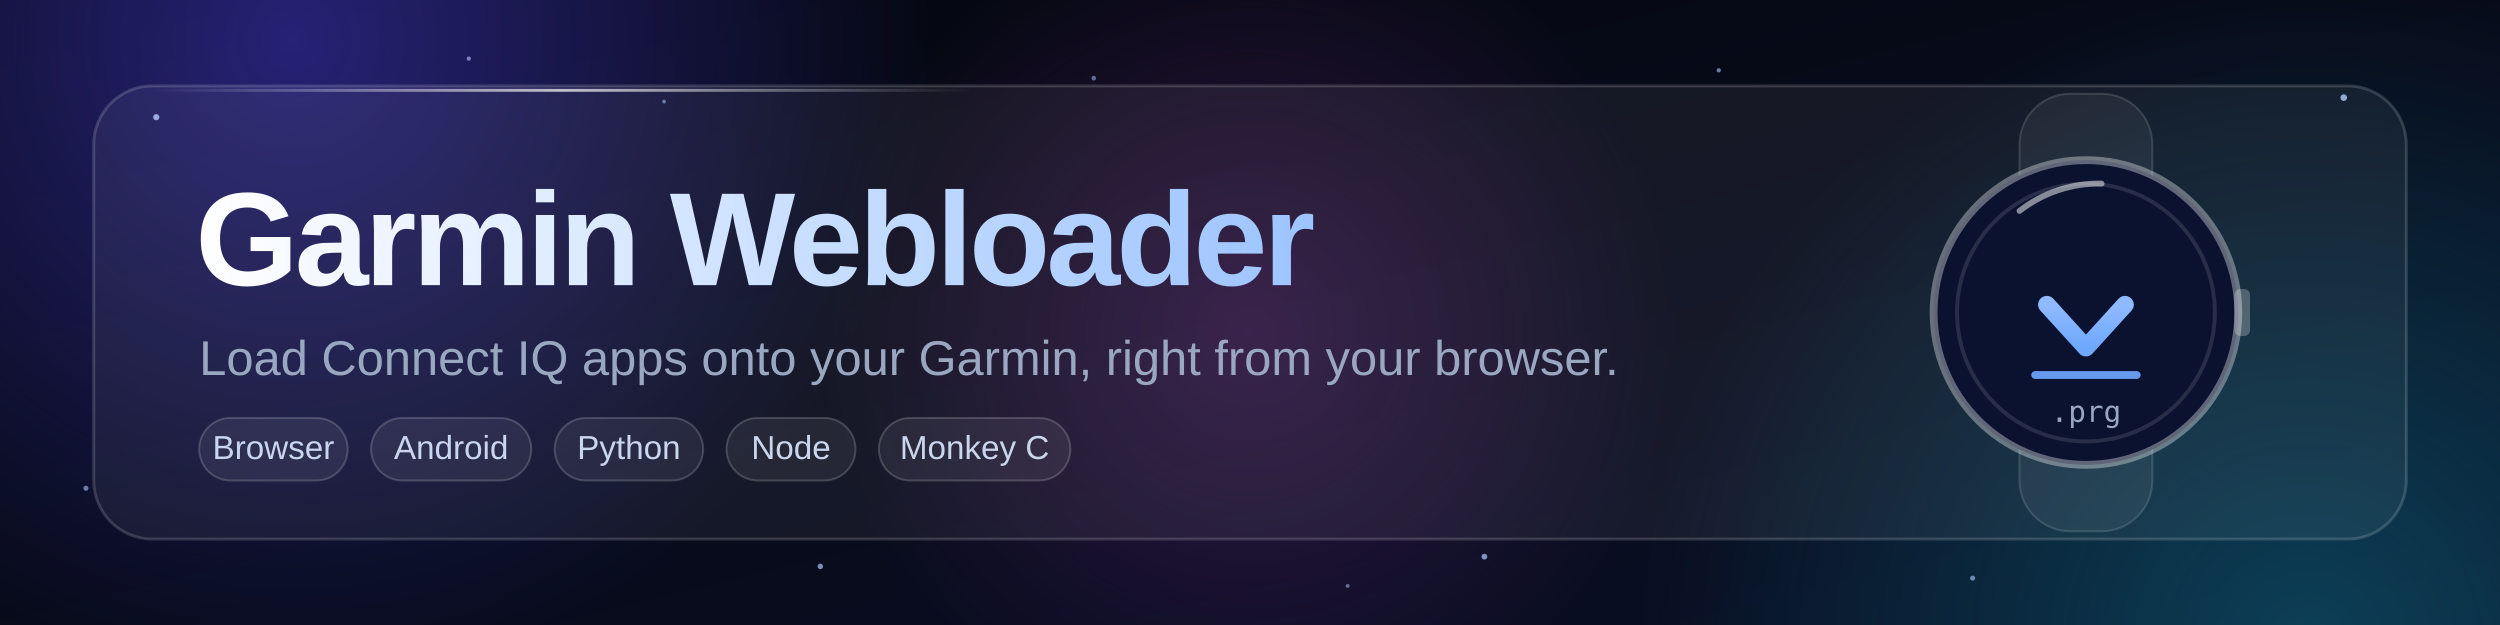
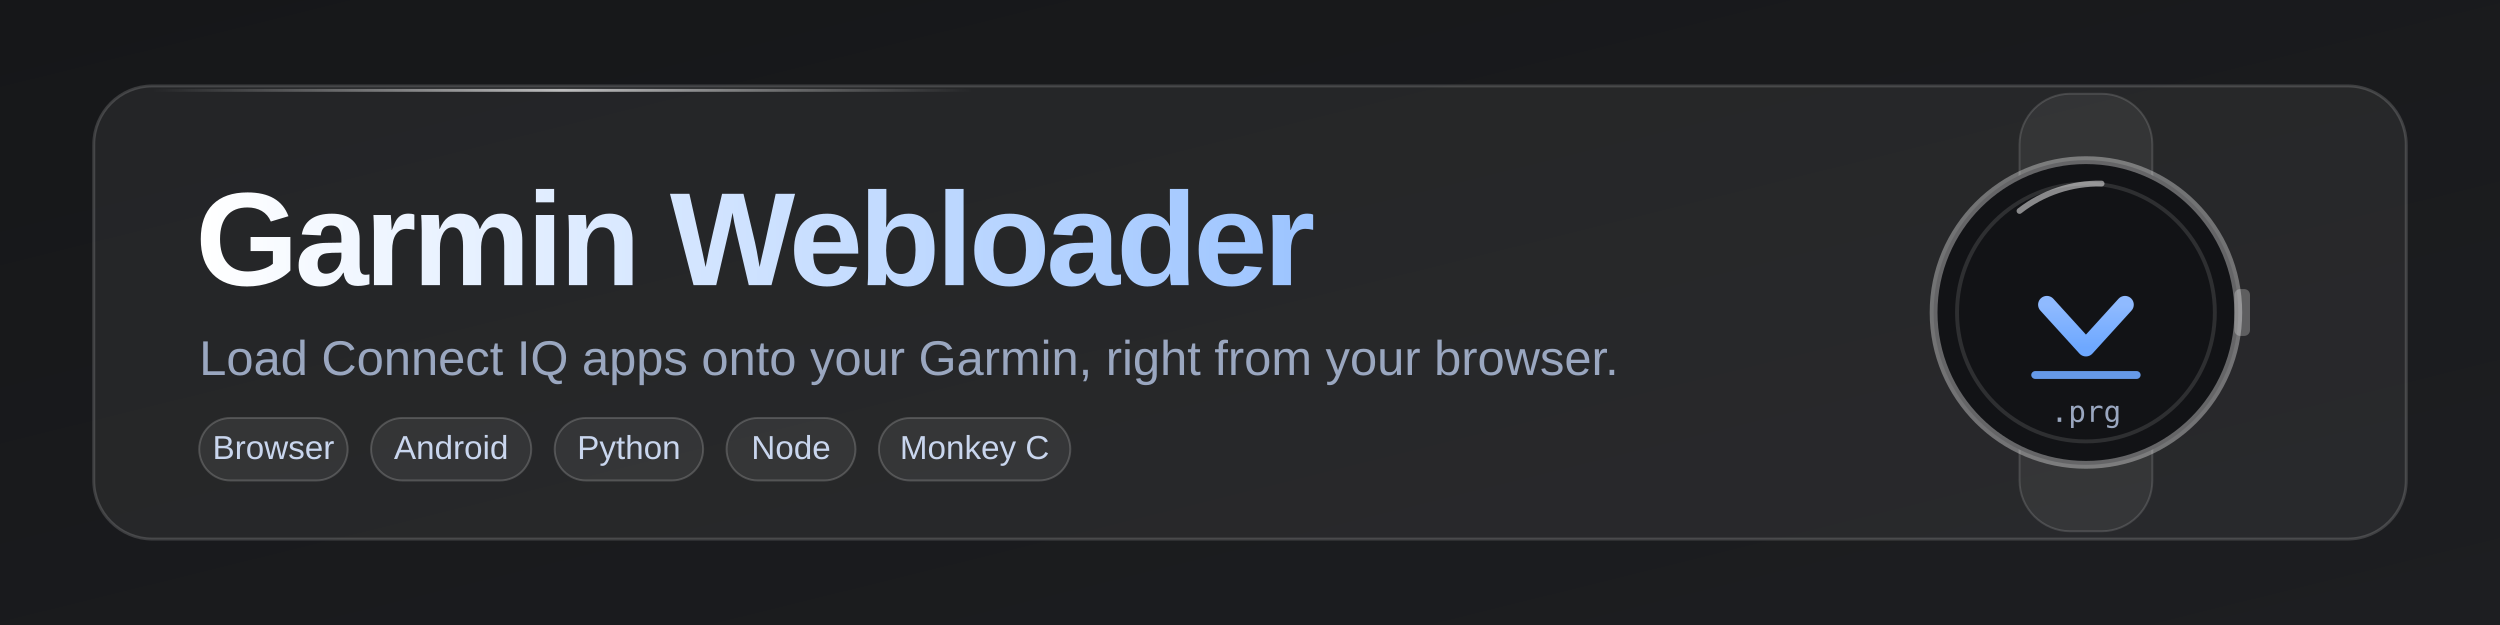
<svg xmlns="http://www.w3.org/2000/svg" width="1280" height="320" viewBox="0 0 1280 320" role="img" aria-labelledby="t d">
  <defs>
    <linearGradient id="bg" x1="0" y1="0" x2="1" y2="1">
-       <stop offset="0" stop-color="#04060d" />
-       <stop offset="1" stop-color="#0a0f26" />
+       <stop offset="0" stop-color="#161719" />
+       <stop offset="1" stop-color="#1d1e21" />
    </linearGradient>
-     <radialGradient id="gi" cx="50%" cy="50%" r="50%">
-       <stop offset="0" stop-color="#4238c8" stop-opacity=".55" />
-       <stop offset="1" stop-color="#4238c8" stop-opacity="0" />
-     </radialGradient>
-     <radialGradient id="gt" cx="50%" cy="50%" r="50%">
-       <stop offset="0" stop-color="#0e7088" stop-opacity=".5" />
-       <stop offset="1" stop-color="#0e7088" stop-opacity="0" />
-     </radialGradient>
-     <radialGradient id="gp" cx="50%" cy="50%" r="50%">
-       <stop offset="0" stop-color="#782c8c" stop-opacity=".35" />
-       <stop offset="1" stop-color="#782c8c" stop-opacity="0" />
-     </radialGradient>
    <linearGradient id="title" x1="0" y1="0" x2="1" y2="0">
      <stop offset="0" stop-color="#ffffff" />
      <stop offset="1" stop-color="#9cc4ff" />
    </linearGradient>
    <linearGradient id="accent" x1="0" y1="0" x2="0" y2="1">
      <stop offset="0" stop-color="#8fbaff" />
      <stop offset="1" stop-color="#6ea8ff" />
    </linearGradient>
    <linearGradient id="shine" x1="0" y1="0" x2="1" y2="0">
      <stop offset="0" stop-color="#fff" stop-opacity="0" />
      <stop offset=".5" stop-color="#fff" stop-opacity=".7" />
      <stop offset="1" stop-color="#fff" stop-opacity="0" />
    </linearGradient>
    <clipPath id="clip">
      <rect width="1280" height="320" rx="0" />
    </clipPath>
  </defs>
  <g clip-path="url(#clip)">
    <rect width="1280" height="320" fill="url(#bg)" />
-     <circle cx="150" cy="20" r="330" fill="url(#gi)" />
-     <circle cx="1180" cy="330" r="340" fill="url(#gt)" />
-     <circle cx="640" cy="170" r="220" fill="url(#gp)" />
-     <g fill="#afc8ff">
-       <circle cx="80" cy="60" r="1.6" opacity=".8" />
-       <circle cx="240" cy="30" r="1.1" opacity=".6" />
-       <circle cx="420" cy="290" r="1.4" opacity=".7" />
-       <circle cx="560" cy="40" r="1.2" opacity=".5" />
-       <circle cx="760" cy="285" r="1.5" opacity=".7" />
-       <circle cx="880" cy="36" r="1.1" opacity=".6" />
-       <circle cx="1010" cy="296" r="1.3" opacity=".6" />
-       <circle cx="1200" cy="50" r="1.7" opacity=".8" />
-       <circle cx="340" cy="52" r="1" opacity=".5" />
-       <circle cx="690" cy="300" r="1" opacity=".5" />
-       <circle cx="1130" cy="140" r="1.2" opacity=".6" />
-       <circle cx="44" cy="250" r="1.3" opacity=".6" />
-     </g>
    <rect x="48" y="44" width="1184" height="232" rx="30" fill="#ffffff" fill-opacity=".055" stroke="#ffffff" stroke-opacity=".16" stroke-width="1.5" />
    <rect x="78" y="45.5" width="420" height="1.5" fill="url(#shine)" />
    <g font-family="'Plus Jakarta Sans','Segoe UI','Helvetica Neue',Arial,sans-serif">
      <text x="100" y="146" font-size="68" font-weight="800" fill="url(#title)" letter-spacing="-2">Garmin Webloader</text>
      <text x="102" y="192" font-size="25" fill="#9aa7c0">Load Connect IQ apps onto your Garmin, right from your browser.</text>
      <g font-size="17" fill="#c9d6ee">
        <rect x="102" y="214" width="76" height="32" rx="16" fill="#fff" fill-opacity=".07" stroke="#fff" stroke-opacity=".18" />
        <text x="140" y="235" text-anchor="middle">Browser</text>
        <rect x="190" y="214" width="82" height="32" rx="16" fill="#fff" fill-opacity=".07" stroke="#fff" stroke-opacity=".18" />
        <text x="231" y="235" text-anchor="middle">Android</text>
        <rect x="284" y="214" width="76" height="32" rx="16" fill="#fff" fill-opacity=".07" stroke="#fff" stroke-opacity=".18" />
        <text x="322" y="235" text-anchor="middle">Python</text>
        <rect x="372" y="214" width="66" height="32" rx="16" fill="#fff" fill-opacity=".07" stroke="#fff" stroke-opacity=".18" />
        <text x="405" y="235" text-anchor="middle">Node</text>
        <rect x="450" y="214" width="98" height="32" rx="16" fill="#fff" fill-opacity=".07" stroke="#fff" stroke-opacity=".18" />
        <text x="499" y="235" text-anchor="middle">Monkey C</text>
      </g>
    </g>
    <g transform="translate(1068 160)">
      <rect x="-34" y="-112" width="68" height="224" rx="26" fill="#fff" fill-opacity=".06" stroke="#fff" stroke-opacity=".14" />
-       <circle r="78" fill="#0b1230" stroke="#ffffff" stroke-opacity=".35" stroke-width="4" />
+       <circle r="78" fill="#121316" stroke="#ffffff" stroke-opacity=".35" stroke-width="4" />
      <circle r="66" fill="none" stroke="#ffffff" stroke-opacity=".12" stroke-width="2" />
      <path d="M-34 -52 A66 66 0 0 1 8 -66" stroke="#fff" stroke-opacity=".5" stroke-width="3" fill="none" stroke-linecap="round" />
      <g stroke="url(#accent)" stroke-width="9" stroke-linecap="round" stroke-linejoin="round" fill="none">
        <path d="M0 -32 V16" />
        <path d="M-20 -4 L0 18 L20 -4" />
      </g>
      <rect x="-28" y="30" width="56" height="4" rx="2" fill="#6ea8ff" fill-opacity=".9" />
      <text y="56" text-anchor="middle" font-family="'JetBrains Mono',Consolas,monospace" font-size="15" fill="#9aa7c0">.prg</text>
      <rect x="76" y="-12" width="8" height="24" rx="3" fill="#fff" fill-opacity=".25" />
    </g>
  </g>
</svg>
